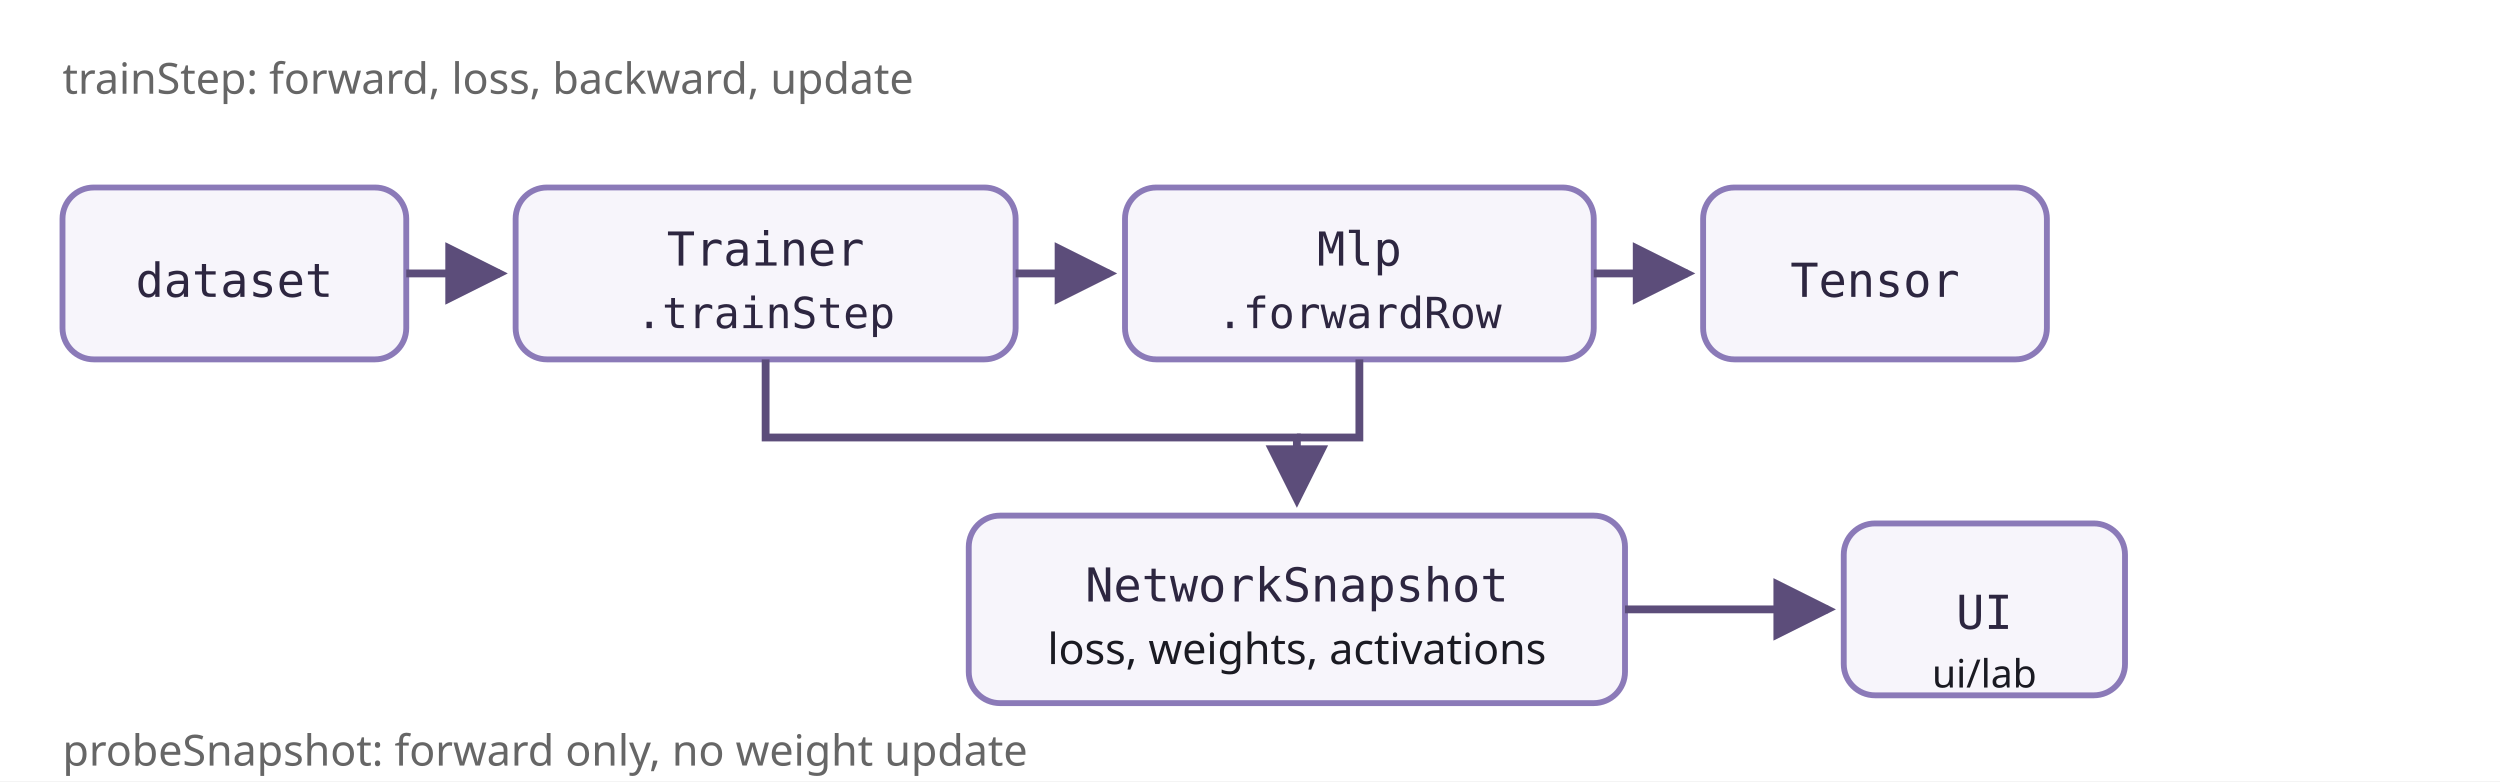
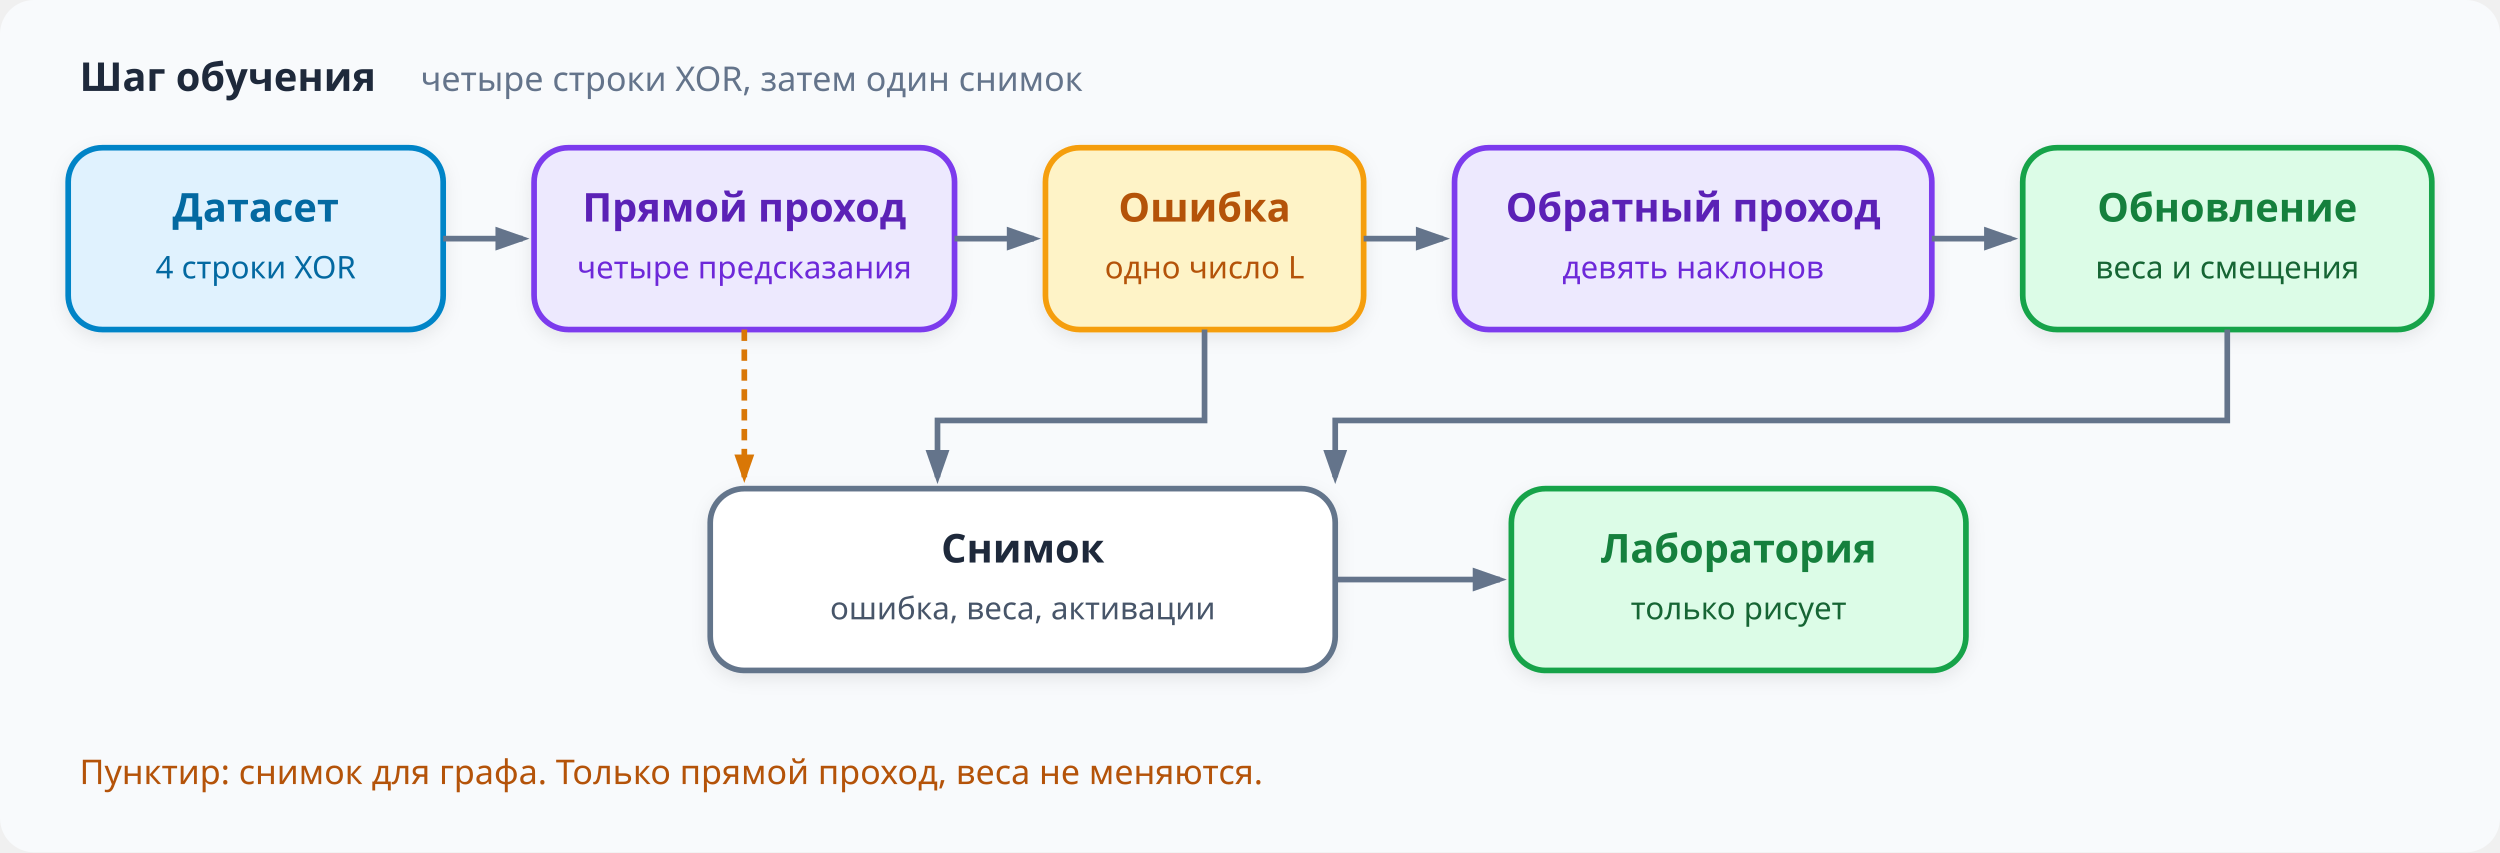
- <svg xmlns="http://www.w3.org/2000/svg" viewBox="0 0 640 200" role="img" aria-label="Potok obucheniya i snimka dlya UI">
+ <svg xmlns="http://www.w3.org/2000/svg" viewBox="0 0 880 300" width="100%" height="auto" role="img" aria-label="Шаг обучения: датасет, прямой проход, ошибка, обратный проход, обновление, снимок, лаборатория">
  <defs>
-     <marker id="arr" markerWidth="8" markerHeight="8" refX="7" refY="4" orient="auto">
-       <path d="M0,0 L8,4 L0,8" fill="#5c4d7a" />
+     <marker id="arrow" viewBox="0 0 10 10" refX="8" refY="5" markerWidth="6" markerHeight="6" orient="auto-start-reverse">
+       <path d="M 0 1.5 L 10 5 L 0 8.5 z" fill="#64748b" />
    </marker>
+     <marker id="arrow-soft" viewBox="0 0 10 10" refX="8" refY="5" markerWidth="5" markerHeight="5" orient="auto-start-reverse">
+       <path d="M 0 1.5 L 10 5 L 0 8.5 z" fill="#d97706" />
+     </marker>
+     <filter id="shadow" x="-20%" y="-20%" width="140%" height="140%">
+       <feDropShadow dx="0" dy="2" stdDeviation="3" flood-color="#0f172a" flood-opacity="0.08" />
+     </filter>
  </defs>
-   <rect width="640" height="200" fill="#ffffff" />
-   <text x="16" y="24" font-family="system-ui,sans-serif" font-size="11" fill="#666">trainStep: forward, loss, backward, update</text>
-   <rect x="16" y="48" width="88" height="44" rx="8" fill="#f7f5fb" stroke="#8b7ab8" stroke-width="1.5" />
-   <text x="60" y="76" font-family="ui-monospace,monospace" font-size="12" fill="#2d2640" text-anchor="middle">dataset</text>
-   <rect x="132" y="48" width="128" height="44" rx="8" fill="#f7f5fb" stroke="#8b7ab8" stroke-width="1.5" />
-   <text x="196" y="68" font-family="ui-monospace,monospace" font-size="12" fill="#2d2640" text-anchor="middle">Trainer</text>
-   <text x="196" y="84" font-family="ui-monospace,monospace" font-size="11" fill="#2d2640" text-anchor="middle">.trainStep</text>
-   <rect x="288" y="48" width="120" height="44" rx="8" fill="#f7f5fb" stroke="#8b7ab8" stroke-width="1.5" />
-   <text x="348" y="68" font-family="ui-monospace,monospace" font-size="12" fill="#2d2640" text-anchor="middle">Mlp</text>
-   <text x="348" y="84" font-family="ui-monospace,monospace" font-size="11" fill="#2d2640" text-anchor="middle">.forwardRow</text>
-   <rect x="436" y="48" width="88" height="44" rx="8" fill="#f7f5fb" stroke="#8b7ab8" stroke-width="1.5" />
-   <text x="480" y="76" font-family="ui-monospace,monospace" font-size="12" fill="#2d2640" text-anchor="middle">Tensor</text>
-   <line x1="104" y1="70" x2="128" y2="70" stroke="#5c4d7a" stroke-width="2" marker-end="url(#arr)" />
-   <line x1="260" y1="70" x2="284" y2="70" stroke="#5c4d7a" stroke-width="2" marker-end="url(#arr)" />
-   <line x1="408" y1="70" x2="432" y2="70" stroke="#5c4d7a" stroke-width="2" marker-end="url(#arr)" />
-   <rect x="248" y="132" width="168" height="48" rx="8" fill="#f7f5fb" stroke="#8b7ab8" stroke-width="1.5" />
-   <text x="332" y="154" font-family="ui-monospace,monospace" font-size="12" fill="#2d2640" text-anchor="middle">NetworkSnapshot</text>
-   <text x="332" y="170" font-family="system-ui,sans-serif" font-size="11" fill="#1a1a22" text-anchor="middle">loss, weights, activations</text>
-   <rect x="472" y="134" width="72" height="44" rx="8" fill="#f7f5fb" stroke="#8b7ab8" stroke-width="1.5" />
-   <text x="508" y="161" font-family="ui-monospace,monospace" font-size="12" fill="#2d2640" text-anchor="middle">UI</text>
-   <text x="508" y="176" font-family="system-ui,sans-serif" font-size="10" fill="#1a1a22" text-anchor="middle">ui/lab</text>
-   <path d="M196,92 L196,112 L332,112 L332,128" fill="none" stroke="#5c4d7a" stroke-width="2" marker-end="url(#arr)" />
-   <path d="M348,92 L348,112 L332,112" fill="none" stroke="#5c4d7a" stroke-width="2" />
-   <line x1="416" y1="156" x2="468" y2="156" stroke="#5c4d7a" stroke-width="2" marker-end="url(#arr)" />
-   <text x="16" y="196" font-family="system-ui,sans-serif" font-size="11" fill="#666">probeSnapshot: forward only, no weight update</text>
+   <rect width="880" height="300" rx="12" fill="#f8fafc" />
+   <text x="28" y="32" font-family="system-ui, sans-serif" font-size="14" font-weight="700" fill="#1e293b">Шаг обучения</text>
+   <text x="148" y="32" font-family="system-ui, sans-serif" font-size="12" fill="#64748b">четыре строки XOR, затем один снимок</text>
+   <rect x="24" y="52" width="132" height="64" rx="12" fill="#e0f2fe" stroke="#0284c7" stroke-width="2" filter="url(#shadow)" />
+   <text x="90" y="78" text-anchor="middle" font-family="system-ui, sans-serif" font-size="14" font-weight="700" fill="#0369a1">Датасет</text>
+   <text x="90" y="98" text-anchor="middle" font-family="system-ui, sans-serif" font-size="11" fill="#0369a1">4 строки XOR</text>
+   <line x1="156" y1="84" x2="184" y2="84" stroke="#64748b" stroke-width="2" marker-end="url(#arrow)" />
+   <rect x="188" y="52" width="148" height="64" rx="12" fill="#ede9fe" stroke="#7c3aed" stroke-width="2" filter="url(#shadow)" />
+   <text x="262" y="78" text-anchor="middle" font-family="system-ui, sans-serif" font-size="14" font-weight="700" fill="#5b21b6">Прямой проход</text>
+   <text x="262" y="98" text-anchor="middle" font-family="system-ui, sans-serif" font-size="11" fill="#6d28d9">четыре предсказания</text>
+   <line x1="336" y1="84" x2="364" y2="84" stroke="#64748b" stroke-width="2" marker-end="url(#arrow)" />
+   <rect x="368" y="52" width="112" height="64" rx="12" fill="#fef3c7" stroke="#f59e0b" stroke-width="2" filter="url(#shadow)" />
+   <text x="424" y="78" text-anchor="middle" font-family="system-ui, sans-serif" font-size="14" font-weight="700" fill="#b45309">Ошибка</text>
+   <text x="424" y="98" text-anchor="middle" font-family="system-ui, sans-serif" font-size="11" fill="#b45309">одно число L</text>
+   <line x1="480" y1="84" x2="508" y2="84" stroke="#64748b" stroke-width="2" marker-end="url(#arrow)" />
+   <rect x="512" y="52" width="168" height="64" rx="12" fill="#ede9fe" stroke="#7c3aed" stroke-width="2" filter="url(#shadow)" />
+   <text x="596" y="78" text-anchor="middle" font-family="system-ui, sans-serif" font-size="14" font-weight="700" fill="#5b21b6">Обратный проход</text>
+   <text x="596" y="98" text-anchor="middle" font-family="system-ui, sans-serif" font-size="11" fill="#6d28d9">девять наклонов</text>
+   <line x1="680" y1="84" x2="708" y2="84" stroke="#64748b" stroke-width="2" marker-end="url(#arrow)" />
+   <rect x="712" y="52" width="144" height="64" rx="12" fill="#dcfce7" stroke="#16a34a" stroke-width="2" filter="url(#shadow)" />
+   <text x="784" y="78" text-anchor="middle" font-family="system-ui, sans-serif" font-size="14" font-weight="700" fill="#15803d">Обновление</text>
+   <text x="784" y="98" text-anchor="middle" font-family="system-ui, sans-serif" font-size="11" fill="#166534">веса и смещения</text>
+   <path d="M424,116 L424,148 L330,148 L330,168" fill="none" stroke="#64748b" stroke-width="2" marker-end="url(#arrow)" />
+   <path d="M784,116 L784,148 L470,148 L470,168" fill="none" stroke="#64748b" stroke-width="2" marker-end="url(#arrow)" />
+   <rect x="250" y="172" width="220" height="64" rx="12" fill="#ffffff" stroke="#64748b" stroke-width="2" filter="url(#shadow)" />
+   <text x="360" y="198" text-anchor="middle" font-family="system-ui, sans-serif" font-size="14" font-weight="700" fill="#1e293b">Снимок</text>
+   <text x="360" y="218" text-anchor="middle" font-family="system-ui, sans-serif" font-size="11" fill="#475569">ошибка, веса, активации</text>
+   <line x1="470" y1="204" x2="528" y2="204" stroke="#64748b" stroke-width="2" marker-end="url(#arrow)" />
+   <rect x="532" y="172" width="160" height="64" rx="12" fill="#dcfce7" stroke="#16a34a" stroke-width="2" filter="url(#shadow)" />
+   <text x="612" y="198" text-anchor="middle" font-family="system-ui, sans-serif" font-size="14" font-weight="700" fill="#15803d">Лаборатория</text>
+   <text x="612" y="218" text-anchor="middle" font-family="system-ui, sans-serif" font-size="11" fill="#166534">только рисует</text>
+   <path d="M262,116 L262,168" fill="none" stroke="#d97706" stroke-width="2" stroke-dasharray="4 3" marker-end="url(#arrow-soft)" />
+   <text x="28" y="276" font-family="system-ui, sans-serif" font-size="12" fill="#b45309">Пунктир: снимок для графа. Только прямой проход, веса не меняются.</text>
</svg>
